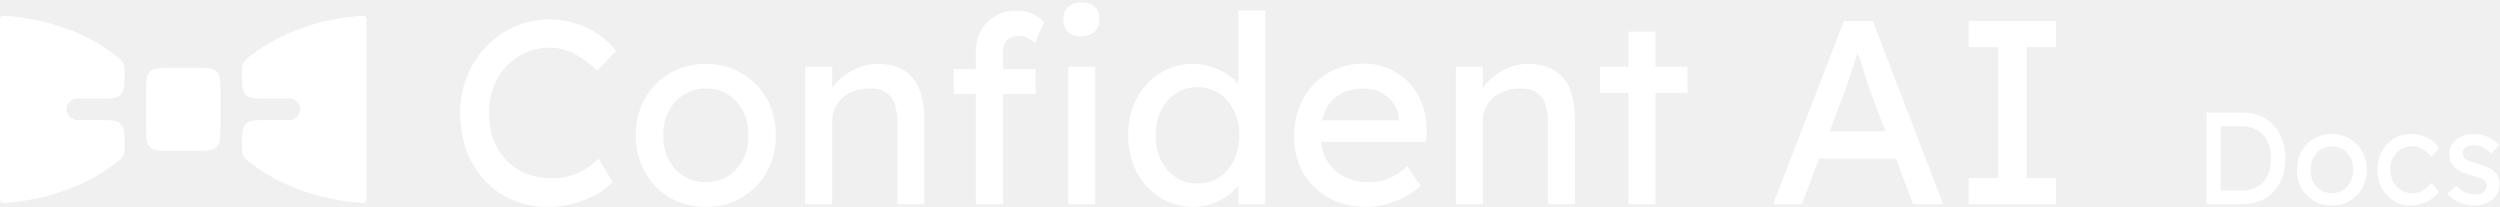
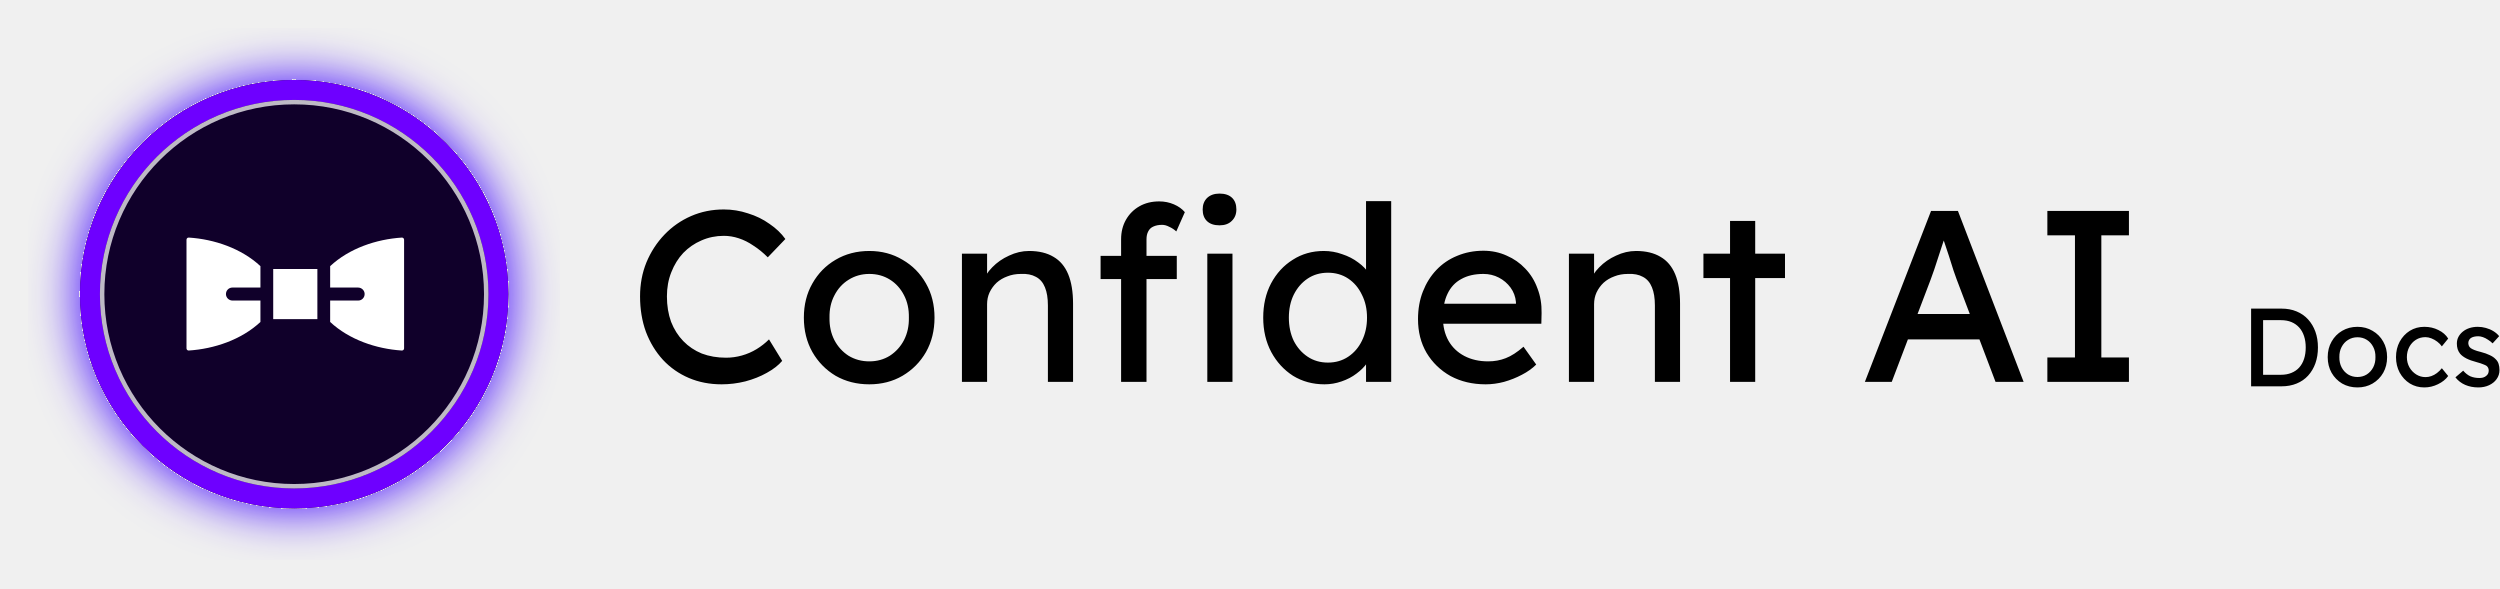
- <svg xmlns="http://www.w3.org/2000/svg" width="955" height="79" viewBox="0 0 955 79" fill="none">
-   <path d="M0 7.371V76.136C0 76.93 0.672 77.556 1.465 77.505C16.44 76.546 32.372 71.642 44.42 62.104C45.782 61.026 46.463 60.487 46.949 59.604C47.027 59.462 47.116 59.278 47.179 59.129C47.569 58.2 47.569 57.227 47.569 55.282V55.282C47.569 51.136 47.569 49.063 46.415 47.673C46.219 47.437 46.001 47.219 45.765 47.023C44.375 45.869 42.302 45.869 38.156 45.869H29.61C27.395 45.869 25.489 44.165 25.387 41.952C25.279 39.59 27.16 37.645 29.495 37.645H38.154C42.303 37.645 44.377 37.645 45.766 36.49C46.002 36.294 46.219 36.077 46.414 35.842C47.57 34.453 47.57 32.378 47.57 28.229V28.229C47.57 26.284 47.57 25.311 47.179 24.381C47.116 24.233 47.028 24.049 46.95 23.908C46.464 23.024 45.782 22.485 44.42 21.407C32.427 11.914 16.497 6.958 1.464 6.003C0.672 5.953 0 6.578 0 7.371ZM95.579 21.41C94.217 22.488 93.536 23.027 93.05 23.91C92.972 24.052 92.883 24.236 92.821 24.385C92.431 25.314 92.431 26.286 92.431 28.231V28.231C92.431 32.378 92.431 34.452 93.585 35.841C93.781 36.077 93.999 36.295 94.235 36.491C95.624 37.645 97.698 37.645 101.845 37.645H110.388C112.602 37.645 114.507 39.345 114.612 41.556C114.725 43.917 112.842 45.869 110.506 45.869H101.847C97.698 45.869 95.623 45.869 94.234 47.024C93.999 47.22 93.782 47.437 93.586 47.672C92.431 49.062 92.431 51.136 92.431 55.285V55.285C92.431 57.23 92.431 58.203 92.821 59.133C92.884 59.281 92.973 59.465 93.05 59.606C93.537 60.49 94.218 61.029 95.58 62.107C107.573 71.6 123.504 76.556 138.536 77.511C139.328 77.561 140 76.936 140 76.143V7.378C140 6.584 139.328 5.959 138.535 6.009C123.523 6.97 107.607 11.883 95.579 21.41ZM65.793 25.889C61.079 25.889 58.722 25.889 57.257 27.353C55.793 28.817 55.793 31.174 55.793 35.889V47.625C55.793 52.339 55.793 54.696 57.257 56.161C58.722 57.625 61.079 57.625 65.793 57.625H74.207C78.921 57.625 81.278 57.625 82.743 56.161C84.207 54.696 84.207 52.339 84.207 47.625V35.889C84.207 31.174 84.207 28.817 82.743 27.353C81.278 25.889 78.921 25.889 74.207 25.889H65.793Z" fill="white" />
-   <path d="M209.2 79C204.333 79 199.867 78.133 195.8 76.4C191.733 74.667 188.2 72.2 185.2 69C182.2 65.733 179.867 61.9 178.2 57.5C176.6 53.1 175.8 48.267 175.8 43C175.8 38 176.667 33.367 178.4 29.1C180.2 24.767 182.667 20.967 185.8 17.7C188.933 14.433 192.567 11.9 196.7 10.1C200.833 8.3 205.3 7.4 210.1 7.4C213.5 7.4 216.8 7.933 220 9C223.267 10 226.2 11.433 228.8 13.3C231.467 15.1 233.633 17.167 235.3 19.5L228.1 27C226.167 25.067 224.2 23.467 222.2 22.2C220.267 20.867 218.267 19.867 216.2 19.2C214.2 18.533 212.167 18.2 210.1 18.2C206.833 18.2 203.767 18.833 200.9 20.1C198.1 21.3 195.633 23 193.5 25.2C191.433 27.4 189.8 30.033 188.6 33.1C187.4 36.1 186.8 39.4 186.8 43C186.8 46.8 187.367 50.267 188.5 53.4C189.7 56.467 191.367 59.1 193.5 61.3C195.633 63.5 198.167 65.2 201.1 66.4C204.1 67.533 207.4 68.1 211 68.1C213.2 68.1 215.367 67.8 217.5 67.2C219.633 66.6 221.633 65.733 223.5 64.6C225.367 63.467 227.067 62.133 228.6 60.6L234 69.4C232.467 71.2 230.367 72.833 227.7 74.3C225.1 75.767 222.167 76.933 218.9 77.8C215.7 78.6 212.467 79 209.2 79ZM269.671 79C264.538 79 259.938 77.833 255.871 75.5C251.871 73.1 248.704 69.867 246.371 65.8C244.038 61.667 242.871 56.967 242.871 51.7C242.871 46.433 244.038 41.767 246.371 37.7C248.704 33.567 251.871 30.333 255.871 28C259.938 25.6 264.538 24.4 269.671 24.4C274.738 24.4 279.271 25.6 283.271 28C287.338 30.333 290.538 33.567 292.871 37.7C295.204 41.767 296.371 46.433 296.371 51.7C296.371 56.967 295.204 61.667 292.871 65.8C290.538 69.867 287.338 73.1 283.271 75.5C279.271 77.833 274.738 79 269.671 79ZM269.671 69.6C272.804 69.6 275.604 68.833 278.071 67.3C280.538 65.7 282.471 63.567 283.871 60.9C285.271 58.167 285.938 55.1 285.871 51.7C285.938 48.233 285.271 45.167 283.871 42.5C282.471 39.767 280.538 37.633 278.071 36.1C275.604 34.567 272.804 33.8 269.671 33.8C266.538 33.8 263.704 34.6 261.171 36.2C258.704 37.733 256.771 39.867 255.371 42.6C253.971 45.267 253.304 48.3 253.371 51.7C253.304 55.1 253.971 58.167 255.371 60.9C256.771 63.567 258.704 65.7 261.171 67.3C263.704 68.833 266.538 69.6 269.671 69.6ZM307.595 78V25.5H317.895V36.3L316.095 37.5C316.761 35.167 318.061 33.033 319.995 31.1C321.928 29.1 324.228 27.5 326.895 26.3C329.561 25.033 332.295 24.4 335.095 24.4C339.095 24.4 342.428 25.2 345.095 26.8C347.761 28.333 349.761 30.7 351.095 33.9C352.428 37.1 353.095 41.133 353.095 46V78H342.795V46.7C342.795 43.7 342.395 41.233 341.595 39.3C340.795 37.3 339.561 35.867 337.895 35C336.228 34.067 334.161 33.667 331.695 33.8C329.695 33.8 327.861 34.133 326.195 34.8C324.528 35.4 323.061 36.267 321.795 37.4C320.595 38.533 319.628 39.867 318.895 41.4C318.228 42.867 317.895 44.467 317.895 46.2V78H312.795C311.928 78 311.061 78 310.195 78C309.328 78 308.461 78 307.595 78ZM372.767 78V19.6C372.767 16.6 373.434 13.933 374.767 11.6C376.101 9.267 377.934 7.433 380.267 6.1C382.601 4.767 385.301 4.1 388.367 4.1C390.501 4.1 392.501 4.5 394.367 5.3C396.234 6.1 397.734 7.167 398.867 8.5L395.367 16.4C394.501 15.6 393.534 14.967 392.467 14.5C391.467 13.967 390.501 13.7 389.567 13.7C388.167 13.7 386.967 13.933 385.967 14.4C385.034 14.8 384.334 15.467 383.867 16.4C383.401 17.267 383.167 18.333 383.167 19.6V78H377.967C377.101 78 376.234 78 375.367 78C374.501 78 373.634 78 372.767 78ZM364.367 35.9V26.4H395.567V35.9H364.367ZM408.067 78V25.5H418.367V78H408.067ZM413.067 13.9C410.867 13.9 409.167 13.333 407.967 12.2C406.767 11.067 406.167 9.467 406.167 7.4C406.167 5.467 406.767 3.9 407.967 2.7C409.234 1.5 410.934 0.9 413.067 0.9C415.267 0.9 416.967 1.467 418.167 2.6C419.367 3.733 419.967 5.333 419.967 7.4C419.967 9.333 419.334 10.9 418.067 12.1C416.867 13.3 415.201 13.9 413.067 13.9ZM456.057 79C451.257 79 446.957 77.833 443.157 75.5C439.424 73.1 436.457 69.867 434.257 65.8C432.057 61.667 430.957 56.967 430.957 51.7C430.957 46.433 432.024 41.767 434.157 37.7C436.357 33.567 439.324 30.333 443.057 28C446.79 25.6 451.024 24.4 455.757 24.4C458.357 24.4 460.857 24.833 463.257 25.7C465.724 26.5 467.924 27.633 469.857 29.1C471.79 30.5 473.29 32.067 474.357 33.8C475.49 35.467 476.057 37.167 476.057 38.9L473.057 39.1V4H483.357V78H473.057V65.5H475.057C475.057 67.1 474.524 68.7 473.457 70.3C472.39 71.833 470.957 73.267 469.157 74.6C467.424 75.933 465.39 77 463.057 77.8C460.79 78.6 458.457 79 456.057 79ZM457.457 70.1C460.59 70.1 463.357 69.3 465.757 67.7C468.157 66.1 470.024 63.933 471.357 61.2C472.757 58.4 473.457 55.233 473.457 51.7C473.457 48.167 472.757 45.033 471.357 42.3C470.024 39.5 468.157 37.3 465.757 35.7C463.357 34.1 460.59 33.3 457.457 33.3C454.324 33.3 451.557 34.1 449.157 35.7C446.757 37.3 444.857 39.5 443.457 42.3C442.124 45.033 441.457 48.167 441.457 51.7C441.457 55.233 442.124 58.4 443.457 61.2C444.857 63.933 446.757 66.1 449.157 67.7C451.557 69.3 454.324 70.1 457.457 70.1ZM522.036 79C516.636 79 511.836 77.867 507.636 75.6C503.503 73.267 500.236 70.1 497.836 66.1C495.503 62.1 494.336 57.5 494.336 52.3C494.336 48.167 495.003 44.4 496.336 41C497.669 37.6 499.503 34.667 501.836 32.2C504.236 29.667 507.069 27.733 510.336 26.4C513.669 25 517.269 24.3 521.136 24.3C524.536 24.3 527.703 24.967 530.636 26.3C533.569 27.567 536.103 29.333 538.236 31.6C540.436 33.867 542.103 36.567 543.236 39.7C544.436 42.767 545.003 46.133 544.936 49.8L544.836 54.2H501.936L499.636 46H535.936L534.436 47.7V45.3C534.236 43.1 533.503 41.133 532.236 39.4C530.969 37.667 529.369 36.3 527.436 35.3C525.503 34.3 523.403 33.8 521.136 33.8C517.536 33.8 514.503 34.5 512.036 35.9C509.569 37.233 507.703 39.233 506.436 41.9C505.169 44.5 504.536 47.733 504.536 51.6C504.536 55.267 505.303 58.467 506.836 61.2C508.369 63.867 510.536 65.933 513.336 67.4C516.136 68.867 519.369 69.6 523.036 69.6C525.636 69.6 528.036 69.167 530.236 68.3C532.503 67.433 534.936 65.867 537.536 63.6L542.736 70.9C541.136 72.5 539.169 73.9 536.836 75.1C534.569 76.3 532.136 77.267 529.536 78C527.003 78.667 524.503 79 522.036 79ZM556.13 78V25.5H566.43V36.3L564.63 37.5C565.296 35.167 566.596 33.033 568.53 31.1C570.463 29.1 572.763 27.5 575.43 26.3C578.096 25.033 580.83 24.4 583.63 24.4C587.63 24.4 590.963 25.2 593.63 26.8C596.296 28.333 598.296 30.7 599.63 33.9C600.963 37.1 601.63 41.133 601.63 46V78H591.33V46.7C591.33 43.7 590.93 41.233 590.13 39.3C589.33 37.3 588.096 35.867 586.43 35C584.763 34.067 582.696 33.667 580.23 33.8C578.23 33.8 576.396 34.133 574.73 34.8C573.063 35.4 571.596 36.267 570.33 37.4C569.13 38.533 568.163 39.867 567.43 41.4C566.763 42.867 566.43 44.467 566.43 46.2V78H561.33C560.463 78 559.596 78 558.73 78C557.863 78 556.996 78 556.13 78ZM622.102 78V12.1H632.402V78H622.102ZM611.202 35.5V25.5H644.602V35.5H611.202ZM677.309 78L704.409 8H715.409L742.309 78H730.809L714.809 35.8C714.609 35.333 714.209 34.2 713.609 32.4C713.075 30.6 712.442 28.6 711.709 26.4C710.975 24.2 710.309 22.2 709.709 20.4C709.109 18.533 708.709 17.333 708.509 16.8L710.809 16.7C710.409 17.833 709.909 19.267 709.309 21C708.775 22.733 708.175 24.567 707.509 26.5C706.909 28.433 706.309 30.267 705.709 32C705.109 33.667 704.609 35.067 704.209 36.2L688.309 78H677.309ZM689.309 60.6L693.309 50.2H725.109L729.709 60.6H689.309ZM752.028 78V68H763.328V18H752.028V8H785.428V18H774.128V68H785.428V78H752.028Z" fill="white" />
-   <path d="M842.9 78V43H856.6C859.1 43 861.35 43.417 863.35 44.25C865.383 45.083 867.117 46.283 868.55 47.85C869.983 49.417 871.083 51.267 871.85 53.4C872.617 55.533 873 57.9 873 60.5C873 63.1 872.617 65.483 871.85 67.65C871.083 69.783 869.983 71.633 868.55 73.2C867.15 74.733 865.433 75.917 863.4 76.75C861.367 77.583 859.1 78 856.6 78H842.9ZM848.3 73.35L848.15 72.8H856.35C858.117 72.8 859.683 72.517 861.05 71.95C862.45 71.383 863.617 70.583 864.55 69.55C865.517 68.483 866.25 67.183 866.75 65.65C867.25 64.117 867.5 62.4 867.5 60.5C867.5 58.6 867.25 56.9 866.75 55.4C866.25 53.867 865.517 52.567 864.55 51.5C863.583 50.433 862.417 49.617 861.05 49.05C859.683 48.483 858.117 48.2 856.35 48.2H848L848.3 47.75V73.35ZM890.802 78.5C888.236 78.5 885.936 77.917 883.902 76.75C881.902 75.55 880.319 73.933 879.152 71.9C877.986 69.833 877.402 67.483 877.402 64.85C877.402 62.217 877.986 59.883 879.152 57.85C880.319 55.783 881.902 54.167 883.902 53C885.936 51.8 888.236 51.2 890.802 51.2C893.336 51.2 895.602 51.8 897.602 53C899.636 54.167 901.236 55.783 902.402 57.85C903.569 59.883 904.152 62.217 904.152 64.85C904.152 67.483 903.569 69.833 902.402 71.9C901.236 73.933 899.636 75.55 897.602 76.75C895.602 77.917 893.336 78.5 890.802 78.5ZM890.802 73.8C892.369 73.8 893.769 73.417 895.002 72.65C896.236 71.85 897.202 70.783 897.902 69.45C898.602 68.083 898.936 66.55 898.902 64.85C898.936 63.117 898.602 61.583 897.902 60.25C897.202 58.883 896.236 57.817 895.002 57.05C893.769 56.283 892.369 55.9 890.802 55.9C889.236 55.9 887.819 56.3 886.552 57.1C885.319 57.867 884.352 58.933 883.652 60.3C882.952 61.633 882.619 63.15 882.652 64.85C882.619 66.55 882.952 68.083 883.652 69.45C884.352 70.783 885.319 71.85 886.552 72.65C887.819 73.417 889.236 73.8 890.802 73.8ZM920.914 78.5C918.481 78.5 916.297 77.9 914.364 76.7C912.464 75.5 910.947 73.867 909.814 71.8C908.714 69.733 908.164 67.417 908.164 64.85C908.164 62.283 908.714 59.967 909.814 57.9C910.947 55.833 912.464 54.2 914.364 53C916.297 51.8 918.481 51.2 920.914 51.2C923.247 51.2 925.364 51.683 927.264 52.65C929.197 53.583 930.664 54.867 931.664 56.5L928.814 60C928.281 59.233 927.597 58.533 926.764 57.9C925.931 57.267 925.047 56.767 924.114 56.4C923.181 56.033 922.281 55.85 921.414 55.85C919.814 55.85 918.381 56.25 917.114 57.05C915.881 57.817 914.897 58.883 914.164 60.25C913.431 61.617 913.064 63.15 913.064 64.85C913.064 66.55 913.447 68.083 914.214 69.45C914.981 70.783 915.997 71.85 917.264 72.65C918.531 73.45 919.931 73.85 921.464 73.85C922.364 73.85 923.231 73.7 924.064 73.4C924.931 73.1 925.764 72.65 926.564 72.05C927.364 71.45 928.114 70.717 928.814 69.85L931.664 73.35C930.597 74.85 929.064 76.083 927.064 77.05C925.097 78.017 923.047 78.5 920.914 78.5ZM945.272 78.5C943.072 78.5 941.089 78.117 939.322 77.35C937.555 76.583 936.089 75.45 934.922 73.95L938.422 70.95C939.422 72.117 940.505 72.967 941.672 73.5C942.872 74 944.222 74.25 945.722 74.25C946.322 74.25 946.872 74.183 947.372 74.05C947.905 73.883 948.355 73.65 948.722 73.35C949.122 73.05 949.422 72.7 949.622 72.3C949.822 71.867 949.922 71.4 949.922 70.9C949.922 70.033 949.605 69.333 948.972 68.8C948.639 68.567 948.105 68.317 947.372 68.05C946.672 67.75 945.755 67.45 944.622 67.15C942.689 66.65 941.105 66.083 939.872 65.45C938.639 64.817 937.689 64.1 937.022 63.3C936.522 62.667 936.155 61.983 935.922 61.25C935.689 60.483 935.572 59.65 935.572 58.75C935.572 57.65 935.805 56.65 936.272 55.75C936.772 54.817 937.439 54.017 938.272 53.35C939.139 52.65 940.139 52.117 941.272 51.75C942.439 51.383 943.672 51.2 944.972 51.2C946.205 51.2 947.422 51.367 948.622 51.7C949.855 52.033 950.989 52.517 952.022 53.15C953.055 53.783 953.922 54.533 954.622 55.4L951.672 58.65C951.039 58.017 950.339 57.467 949.572 57C948.839 56.5 948.089 56.117 947.322 55.85C946.555 55.583 945.855 55.45 945.222 55.45C944.522 55.45 943.889 55.517 943.322 55.65C942.755 55.783 942.272 55.983 941.872 56.25C941.505 56.517 941.222 56.85 941.022 57.25C940.822 57.65 940.722 58.1 940.722 58.6C940.755 59.033 940.855 59.45 941.022 59.85C941.222 60.217 941.489 60.533 941.822 60.8C942.189 61.067 942.739 61.35 943.472 61.65C944.205 61.95 945.139 62.233 946.272 62.5C947.939 62.933 949.305 63.417 950.372 63.95C951.472 64.45 952.339 65.033 952.972 65.7C953.639 66.333 954.105 67.067 954.372 67.9C954.639 68.733 954.772 69.667 954.772 70.7C954.772 72.2 954.339 73.55 953.472 74.75C952.639 75.917 951.505 76.833 950.072 77.5C948.639 78.167 947.039 78.5 945.272 78.5Z" fill="white" />
+ <svg xmlns="http://www.w3.org/2000/svg" width="1126" height="265" viewBox="0 0 1126 265" fill="none">
+   <g clip-path="url(#clip0_0_1)">
+     <g filter="url(#filter0_d_0_1)">
+       <path d="M229 132.5C229 79.204 185.795 36 132.5 36C79.204 36 36 79.204 36 132.5C36 185.795 79.204 229 132.5 229C185.795 229 229 185.795 229 132.5Z" fill="#10002A" />
+       <path d="M224.5 132.5C224.5 81.69 183.31 40.5 132.5 40.5C81.69 40.5 40.5 81.69 40.5 132.5C40.5 183.31 81.69 224.5 132.5 224.5C183.31 224.5 224.5 183.31 224.5 132.5Z" stroke="#6E00FF" stroke-width="9" />
+     </g>
+     <path d="M84 107.976V156.902C84 157.467 84.471 157.912 85.025 157.876C96.45 157.132 108.67 153.055 117.299 145.009V135.367H104.727C103.176 135.367 101.843 134.154 101.771 132.58C101.695 130.9 103.012 129.516 104.646 129.516H117.299V119.871C108.718 111.868 96.498 107.743 85.025 107.002C84.47 106.966 84 107.411 84 107.976ZM148.701 119.873V129.516H161.272C162.821 129.516 164.155 130.725 164.229 132.298C164.308 133.978 162.989 135.367 161.354 135.367H148.701V145.011C157.282 153.014 169.502 157.139 180.975 157.88C181.53 157.916 182 157.471 182 156.906V107.98C182 107.415 181.53 106.971 180.975 107.006C169.521 107.751 157.315 111.837 148.701 119.873ZM123.055 121.151V143.731H142.945V121.151H123.055Z" fill="white" />
+     <path d="M132.5 219C180.273 219 219 180.273 219 132.5C219 84.727 180.273 46 132.5 46C84.727 46 46 84.727 46 132.5C46 180.273 84.727 219 132.5 219Z" stroke="white" stroke-opacity="0.73" stroke-width="2" />
+     <path d="M325.02 173.1C319.667 173.1 314.753 172.147 310.28 170.24C305.807 168.333 301.92 165.62 298.62 162.1C295.32 158.507 292.753 154.29 290.92 149.45C289.16 144.61 288.28 139.293 288.28 133.5C288.28 128 289.233 122.903 291.14 118.21C293.12 113.443 295.833 109.263 299.28 105.67C302.727 102.077 306.723 99.29 311.27 97.31C315.817 95.33 320.73 94.34 326.01 94.34C329.75 94.34 333.38 94.927 336.9 96.1C340.493 97.2 343.72 98.777 346.58 100.83C349.513 102.81 351.897 105.083 353.73 107.65L345.81 115.9C343.683 113.773 341.52 112.013 339.32 110.62C337.193 109.153 334.993 108.053 332.72 107.32C330.52 106.587 328.283 106.22 326.01 106.22C322.417 106.22 319.043 106.917 315.89 108.31C312.81 109.63 310.097 111.5 307.75 113.92C305.477 116.34 303.68 119.237 302.36 122.61C301.04 125.91 300.38 129.54 300.38 133.5C300.38 137.68 301.003 141.493 302.25 144.94C303.57 148.313 305.403 151.21 307.75 153.63C310.097 156.05 312.883 157.92 316.11 159.24C319.41 160.487 323.04 161.11 327 161.11C329.42 161.11 331.803 160.78 334.15 160.12C336.497 159.46 338.697 158.507 340.75 157.26C342.803 156.013 344.673 154.547 346.36 152.86L352.3 162.54C350.613 164.52 348.303 166.317 345.37 167.93C342.51 169.543 339.283 170.827 335.69 171.78C332.17 172.66 328.613 173.1 325.02 173.1ZM391.538 173.1C385.892 173.1 380.832 171.817 376.358 169.25C371.958 166.61 368.475 163.053 365.908 158.58C363.342 154.033 362.058 148.863 362.058 143.07C362.058 137.277 363.342 132.143 365.908 127.67C368.475 123.123 371.958 119.567 376.358 117C380.832 114.36 385.892 113.04 391.538 113.04C397.112 113.04 402.098 114.36 406.498 117C410.972 119.567 414.492 123.123 417.058 127.67C419.625 132.143 420.908 137.277 420.908 143.07C420.908 148.863 419.625 154.033 417.058 158.58C414.492 163.053 410.972 166.61 406.498 169.25C402.098 171.817 397.112 173.1 391.538 173.1ZM391.538 162.76C394.985 162.76 398.065 161.917 400.778 160.23C403.492 158.47 405.618 156.123 407.158 153.19C408.698 150.183 409.432 146.81 409.358 143.07C409.432 139.257 408.698 135.883 407.158 132.95C405.618 129.943 403.492 127.597 400.778 125.91C398.065 124.223 394.985 123.38 391.538 123.38C388.092 123.38 384.975 124.26 382.188 126.02C379.475 127.707 377.348 130.053 375.808 133.06C374.268 135.993 373.535 139.33 373.608 143.07C373.535 146.81 374.268 150.183 375.808 153.19C377.348 156.123 379.475 158.47 382.188 160.23C384.975 161.917 388.092 162.76 391.538 162.76ZM433.254 172V114.25H444.584V126.13L442.604 127.45C443.337 124.883 444.767 122.537 446.894 120.41C449.021 118.21 451.551 116.45 454.484 115.13C457.417 113.737 460.424 113.04 463.504 113.04C467.904 113.04 471.571 113.92 474.504 115.68C477.437 117.367 479.637 119.97 481.104 123.49C482.571 127.01 483.304 131.447 483.304 136.8V172H471.974V137.57C471.974 134.27 471.534 131.557 470.654 129.43C469.774 127.23 468.417 125.653 466.584 124.7C464.751 123.673 462.477 123.233 459.764 123.38C457.564 123.38 455.547 123.747 453.714 124.48C451.881 125.14 450.267 126.093 448.874 127.34C447.554 128.587 446.491 130.053 445.684 131.74C444.951 133.353 444.584 135.113 444.584 137.02V172H438.974C438.021 172 437.067 172 436.114 172C435.161 172 434.207 172 433.254 172ZM504.944 172V107.76C504.944 104.46 505.677 101.527 507.144 98.96C508.611 96.393 510.627 94.377 513.194 92.91C515.761 91.443 518.731 90.71 522.104 90.71C524.451 90.71 526.651 91.15 528.704 92.03C530.757 92.91 532.407 94.083 533.654 95.55L529.804 104.24C528.851 103.36 527.787 102.663 526.614 102.15C525.514 101.563 524.451 101.27 523.424 101.27C521.884 101.27 520.564 101.527 519.464 102.04C518.437 102.48 517.667 103.213 517.154 104.24C516.641 105.193 516.384 106.367 516.384 107.76V172H510.664C509.711 172 508.757 172 507.804 172C506.851 172 505.897 172 504.944 172ZM495.704 125.69V115.24H530.024V125.69H495.704ZM543.774 172V114.25H555.104V172H543.774ZM549.274 101.49C546.854 101.49 544.984 100.867 543.664 99.62C542.344 98.373 541.684 96.613 541.684 94.34C541.684 92.213 542.344 90.49 543.664 89.17C545.057 87.85 546.927 87.19 549.274 87.19C551.694 87.19 553.564 87.813 554.884 89.06C556.204 90.307 556.864 92.067 556.864 94.34C556.864 96.467 556.167 98.19 554.774 99.51C553.454 100.83 551.621 101.49 549.274 101.49ZM596.563 173.1C591.283 173.1 586.553 171.817 582.373 169.25C578.266 166.61 575.003 163.053 572.583 158.58C570.163 154.033 568.953 148.863 568.953 143.07C568.953 137.277 570.126 132.143 572.473 127.67C574.893 123.123 578.156 119.567 582.263 117C586.369 114.36 591.026 113.04 596.233 113.04C599.093 113.04 601.843 113.517 604.483 114.47C607.196 115.35 609.616 116.597 611.743 118.21C613.869 119.75 615.519 121.473 616.693 123.38C617.939 125.213 618.563 127.083 618.563 128.99L615.263 129.21V90.6H626.593V172H615.263V158.25H617.463C617.463 160.01 616.876 161.77 615.703 163.53C614.529 165.217 612.953 166.793 610.973 168.26C609.066 169.727 606.829 170.9 604.263 171.78C601.769 172.66 599.203 173.1 596.563 173.1ZM598.103 163.31C601.549 163.31 604.593 162.43 607.233 160.67C609.873 158.91 611.926 156.527 613.393 153.52C614.933 150.44 615.703 146.957 615.703 143.07C615.703 139.183 614.933 135.737 613.393 132.73C611.926 129.65 609.873 127.23 607.233 125.47C604.593 123.71 601.549 122.83 598.103 122.83C594.656 122.83 591.613 123.71 588.973 125.47C586.333 127.23 584.243 129.65 582.703 132.73C581.236 135.737 580.503 139.183 580.503 143.07C580.503 146.957 581.236 150.44 582.703 153.52C584.243 156.527 586.333 158.91 588.973 160.67C591.613 162.43 594.656 163.31 598.103 163.31ZM669.14 173.1C663.2 173.1 657.92 171.853 653.3 169.36C648.753 166.793 645.16 163.31 642.52 158.91C639.953 154.51 638.67 149.45 638.67 143.73C638.67 139.183 639.403 135.04 640.87 131.3C642.336 127.56 644.353 124.333 646.92 121.62C649.56 118.833 652.676 116.707 656.27 115.24C659.936 113.7 663.896 112.93 668.15 112.93C671.89 112.93 675.373 113.663 678.6 115.13C681.826 116.523 684.613 118.467 686.96 120.96C689.38 123.453 691.213 126.423 692.46 129.87C693.78 133.243 694.403 136.947 694.33 140.98L694.22 145.82H647.03L644.5 136.8H684.43L682.78 138.67V136.03C682.56 133.61 681.753 131.447 680.36 129.54C678.966 127.633 677.206 126.13 675.08 125.03C672.953 123.93 670.643 123.38 668.15 123.38C664.19 123.38 660.853 124.15 658.14 125.69C655.426 127.157 653.373 129.357 651.98 132.29C650.586 135.15 649.89 138.707 649.89 142.96C649.89 146.993 650.733 150.513 652.42 153.52C654.106 156.453 656.49 158.727 659.57 160.34C662.65 161.953 666.206 162.76 670.24 162.76C673.1 162.76 675.74 162.283 678.16 161.33C680.653 160.377 683.33 158.653 686.19 156.16L691.91 164.19C690.15 165.95 687.986 167.49 685.42 168.81C682.926 170.13 680.25 171.193 677.39 172C674.603 172.733 671.853 173.1 669.14 173.1ZM706.643 172V114.25H717.973V126.13L715.993 127.45C716.726 124.883 718.156 122.537 720.283 120.41C722.409 118.21 724.939 116.45 727.873 115.13C730.806 113.737 733.813 113.04 736.893 113.04C741.293 113.04 744.959 113.92 747.893 115.68C750.826 117.367 753.026 119.97 754.493 123.49C755.959 127.01 756.693 131.447 756.693 136.8V172H745.363V137.57C745.363 134.27 744.923 131.557 744.043 129.43C743.163 127.23 741.806 125.653 739.973 124.7C738.139 123.673 735.866 123.233 733.153 123.38C730.953 123.38 728.936 123.747 727.103 124.48C725.269 125.14 723.656 126.093 722.263 127.34C720.943 128.587 719.879 130.053 719.073 131.74C718.339 133.353 717.973 135.113 717.973 137.02V172H712.363C711.409 172 710.456 172 709.503 172C708.549 172 707.596 172 706.643 172ZM779.213 172V99.51H790.543V172H779.213ZM767.223 125.25V114.25H803.963V125.25H767.223ZM839.939 172L869.749 95H881.849L911.439 172H898.789L881.189 125.58C880.969 125.067 880.529 123.82 879.869 121.84C879.283 119.86 878.586 117.66 877.779 115.24C876.973 112.82 876.239 110.62 875.579 108.64C874.919 106.587 874.479 105.267 874.259 104.68L876.789 104.57C876.349 105.817 875.799 107.393 875.139 109.3C874.553 111.207 873.893 113.223 873.159 115.35C872.499 117.477 871.839 119.493 871.179 121.4C870.519 123.233 869.969 124.773 869.529 126.02L852.039 172H839.939ZM853.139 152.86L857.539 141.42H892.519L897.579 152.86H853.139ZM922.131 172V161H934.561V106H922.131V95H958.871V106H946.441V161H958.871V172H922.131Z" fill="black" />
+   </g>
+   <path d="M1013.9 174V139H1027.6C1030.1 139 1032.35 139.417 1034.35 140.25C1036.38 141.083 1038.12 142.283 1039.55 143.85C1040.98 145.417 1042.08 147.267 1042.85 149.4C1043.62 151.533 1044 153.9 1044 156.5C1044 159.1 1043.62 161.483 1042.85 163.65C1042.08 165.783 1040.98 167.633 1039.55 169.2C1038.15 170.733 1036.43 171.917 1034.4 172.75C1032.37 173.583 1030.1 174 1027.6 174H1013.9ZM1019.3 169.35L1019.15 168.8H1027.35C1029.12 168.8 1030.68 168.517 1032.05 167.95C1033.45 167.383 1034.62 166.583 1035.55 165.55C1036.52 164.483 1037.25 163.183 1037.75 161.65C1038.25 160.117 1038.5 158.4 1038.5 156.5C1038.5 154.6 1038.25 152.9 1037.75 151.4C1037.25 149.867 1036.52 148.567 1035.55 147.5C1034.58 146.433 1033.42 145.617 1032.05 145.05C1030.68 144.483 1029.12 144.2 1027.35 144.2H1019L1019.3 143.75V169.35ZM1061.8 174.5C1059.24 174.5 1056.94 173.917 1054.9 172.75C1052.9 171.55 1051.32 169.933 1050.15 167.9C1048.99 165.833 1048.4 163.483 1048.4 160.85C1048.4 158.217 1048.99 155.883 1050.15 153.85C1051.32 151.783 1052.9 150.167 1054.9 149C1056.94 147.8 1059.24 147.2 1061.8 147.2C1064.34 147.2 1066.6 147.8 1068.6 149C1070.64 150.167 1072.24 151.783 1073.4 153.85C1074.57 155.883 1075.15 158.217 1075.15 160.85C1075.15 163.483 1074.57 165.833 1073.4 167.9C1072.24 169.933 1070.64 171.55 1068.6 172.75C1066.6 173.917 1064.34 174.5 1061.8 174.5ZM1061.8 169.8C1063.37 169.8 1064.77 169.417 1066 168.65C1067.24 167.85 1068.2 166.783 1068.9 165.45C1069.6 164.083 1069.94 162.55 1069.9 160.85C1069.94 159.117 1069.6 157.583 1068.9 156.25C1068.2 154.883 1067.24 153.817 1066 153.05C1064.77 152.283 1063.37 151.9 1061.8 151.9C1060.24 151.9 1058.82 152.3 1057.55 153.1C1056.32 153.867 1055.35 154.933 1054.65 156.3C1053.95 157.633 1053.62 159.15 1053.65 160.85C1053.62 162.55 1053.95 164.083 1054.65 165.45C1055.35 166.783 1056.32 167.85 1057.55 168.65C1058.82 169.417 1060.24 169.8 1061.8 169.8ZM1091.91 174.5C1089.48 174.5 1087.3 173.9 1085.36 172.7C1083.46 171.5 1081.95 169.867 1080.81 167.8C1079.71 165.733 1079.16 163.417 1079.16 160.85C1079.16 158.283 1079.71 155.967 1080.81 153.9C1081.95 151.833 1083.46 150.2 1085.36 149C1087.3 147.8 1089.48 147.2 1091.91 147.2C1094.25 147.2 1096.36 147.683 1098.26 148.65C1100.2 149.583 1101.66 150.867 1102.66 152.5L1099.81 156C1099.28 155.233 1098.6 154.533 1097.76 153.9C1096.93 153.267 1096.05 152.767 1095.11 152.4C1094.18 152.033 1093.28 151.85 1092.41 151.85C1090.81 151.85 1089.38 152.25 1088.11 153.05C1086.88 153.817 1085.9 154.883 1085.16 156.25C1084.43 157.617 1084.06 159.15 1084.06 160.85C1084.06 162.55 1084.45 164.083 1085.21 165.45C1085.98 166.783 1087 167.85 1088.26 168.65C1089.53 169.45 1090.93 169.85 1092.46 169.85C1093.36 169.85 1094.23 169.7 1095.06 169.4C1095.93 169.1 1096.76 168.65 1097.56 168.05C1098.36 167.45 1099.11 166.717 1099.81 165.85L1102.66 169.35C1101.6 170.85 1100.06 172.083 1098.06 173.05C1096.1 174.017 1094.05 174.5 1091.91 174.5ZM1116.27 174.5C1114.07 174.5 1112.09 174.117 1110.32 173.35C1108.56 172.583 1107.09 171.45 1105.92 169.95L1109.42 166.95C1110.42 168.117 1111.51 168.967 1112.67 169.5C1113.87 170 1115.22 170.25 1116.72 170.25C1117.32 170.25 1117.87 170.183 1118.37 170.05C1118.91 169.883 1119.36 169.65 1119.72 169.35C1120.12 169.05 1120.42 168.7 1120.62 168.3C1120.82 167.867 1120.92 167.4 1120.92 166.9C1120.92 166.033 1120.61 165.333 1119.97 164.8C1119.64 164.567 1119.11 164.317 1118.37 164.05C1117.67 163.75 1116.76 163.45 1115.62 163.15C1113.69 162.65 1112.11 162.083 1110.87 161.45C1109.64 160.817 1108.69 160.1 1108.02 159.3C1107.52 158.667 1107.16 157.983 1106.92 157.25C1106.69 156.483 1106.57 155.65 1106.57 154.75C1106.57 153.65 1106.81 152.65 1107.27 151.75C1107.77 150.817 1108.44 150.017 1109.27 149.35C1110.14 148.65 1111.14 148.117 1112.27 147.75C1113.44 147.383 1114.67 147.2 1115.97 147.2C1117.21 147.2 1118.42 147.367 1119.62 147.7C1120.86 148.033 1121.99 148.517 1123.02 149.15C1124.06 149.783 1124.92 150.533 1125.62 151.4L1122.67 154.65C1122.04 154.017 1121.34 153.467 1120.57 153C1119.84 152.5 1119.09 152.117 1118.32 151.85C1117.56 151.583 1116.86 151.45 1116.22 151.45C1115.52 151.45 1114.89 151.517 1114.32 151.65C1113.76 151.783 1113.27 151.983 1112.87 152.25C1112.51 152.517 1112.22 152.85 1112.02 153.25C1111.82 153.65 1111.72 154.1 1111.72 154.6C1111.76 155.033 1111.86 155.45 1112.02 155.85C1112.22 156.217 1112.49 156.533 1112.82 156.8C1113.19 157.067 1113.74 157.35 1114.47 157.65C1115.21 157.95 1116.14 158.233 1117.27 158.5C1118.94 158.933 1120.31 159.417 1121.37 159.95C1122.47 160.45 1123.34 161.033 1123.97 161.7C1124.64 162.333 1125.11 163.067 1125.37 163.9C1125.64 164.733 1125.77 165.667 1125.77 166.7C1125.77 168.2 1125.34 169.55 1124.47 170.75C1123.64 171.917 1122.51 172.833 1121.07 173.5C1119.64 174.167 1118.04 174.5 1116.27 174.5Z" fill="black" />
+   <defs>
+     <filter id="filter0_d_0_1" x="13" y="13" width="239" height="239" filterUnits="userSpaceOnUse" color-interpolation-filters="sRGB">
+       <feFlood flood-opacity="0" result="BackgroundImageFix" />
+       <feColorMatrix in="SourceAlpha" type="matrix" values="0 0 0 0 0 0 0 0 0 0 0 0 0 0 0 0 0 0 127 0" result="hardAlpha" />
+       <feOffset />
+       <feGaussianBlur stdDeviation="11.5" />
+       <feComposite in2="hardAlpha" operator="out" />
+       <feColorMatrix type="matrix" values="0 0 0 0 0.233 0 0 0 0 0 0 0 0 0 1 0 0 0 1 0" />
+       <feBlend mode="normal" in2="BackgroundImageFix" result="effect1_dropShadow_0_1" />
+       <feBlend mode="normal" in="SourceGraphic" in2="effect1_dropShadow_0_1" result="shape" />
+     </filter>
+     <clipPath id="clip0_0_1">
+       <rect width="967" height="265" fill="white" />
+     </clipPath>
+   </defs>
</svg>
